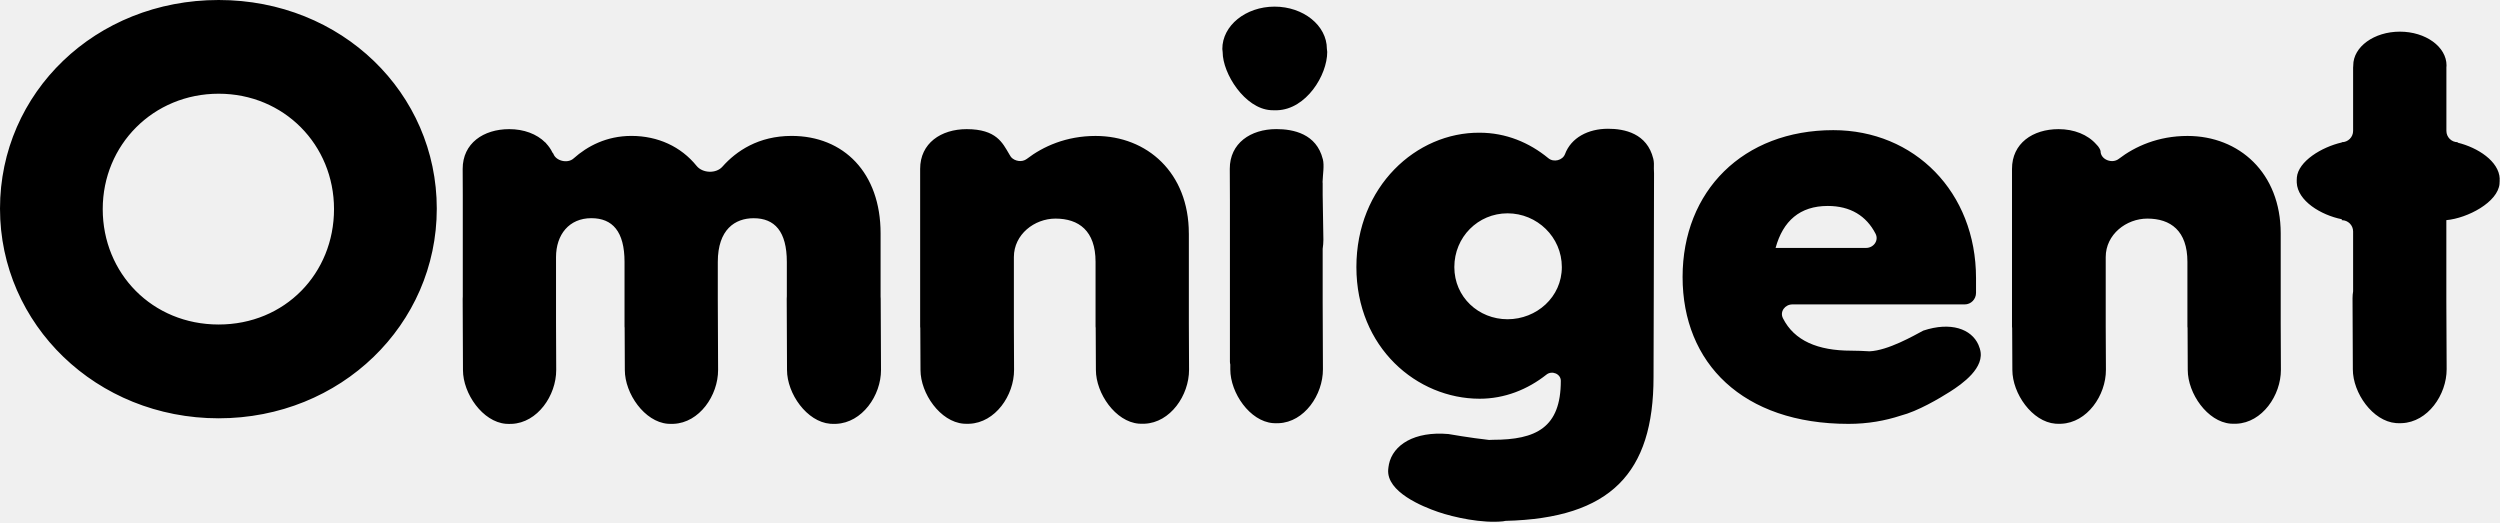
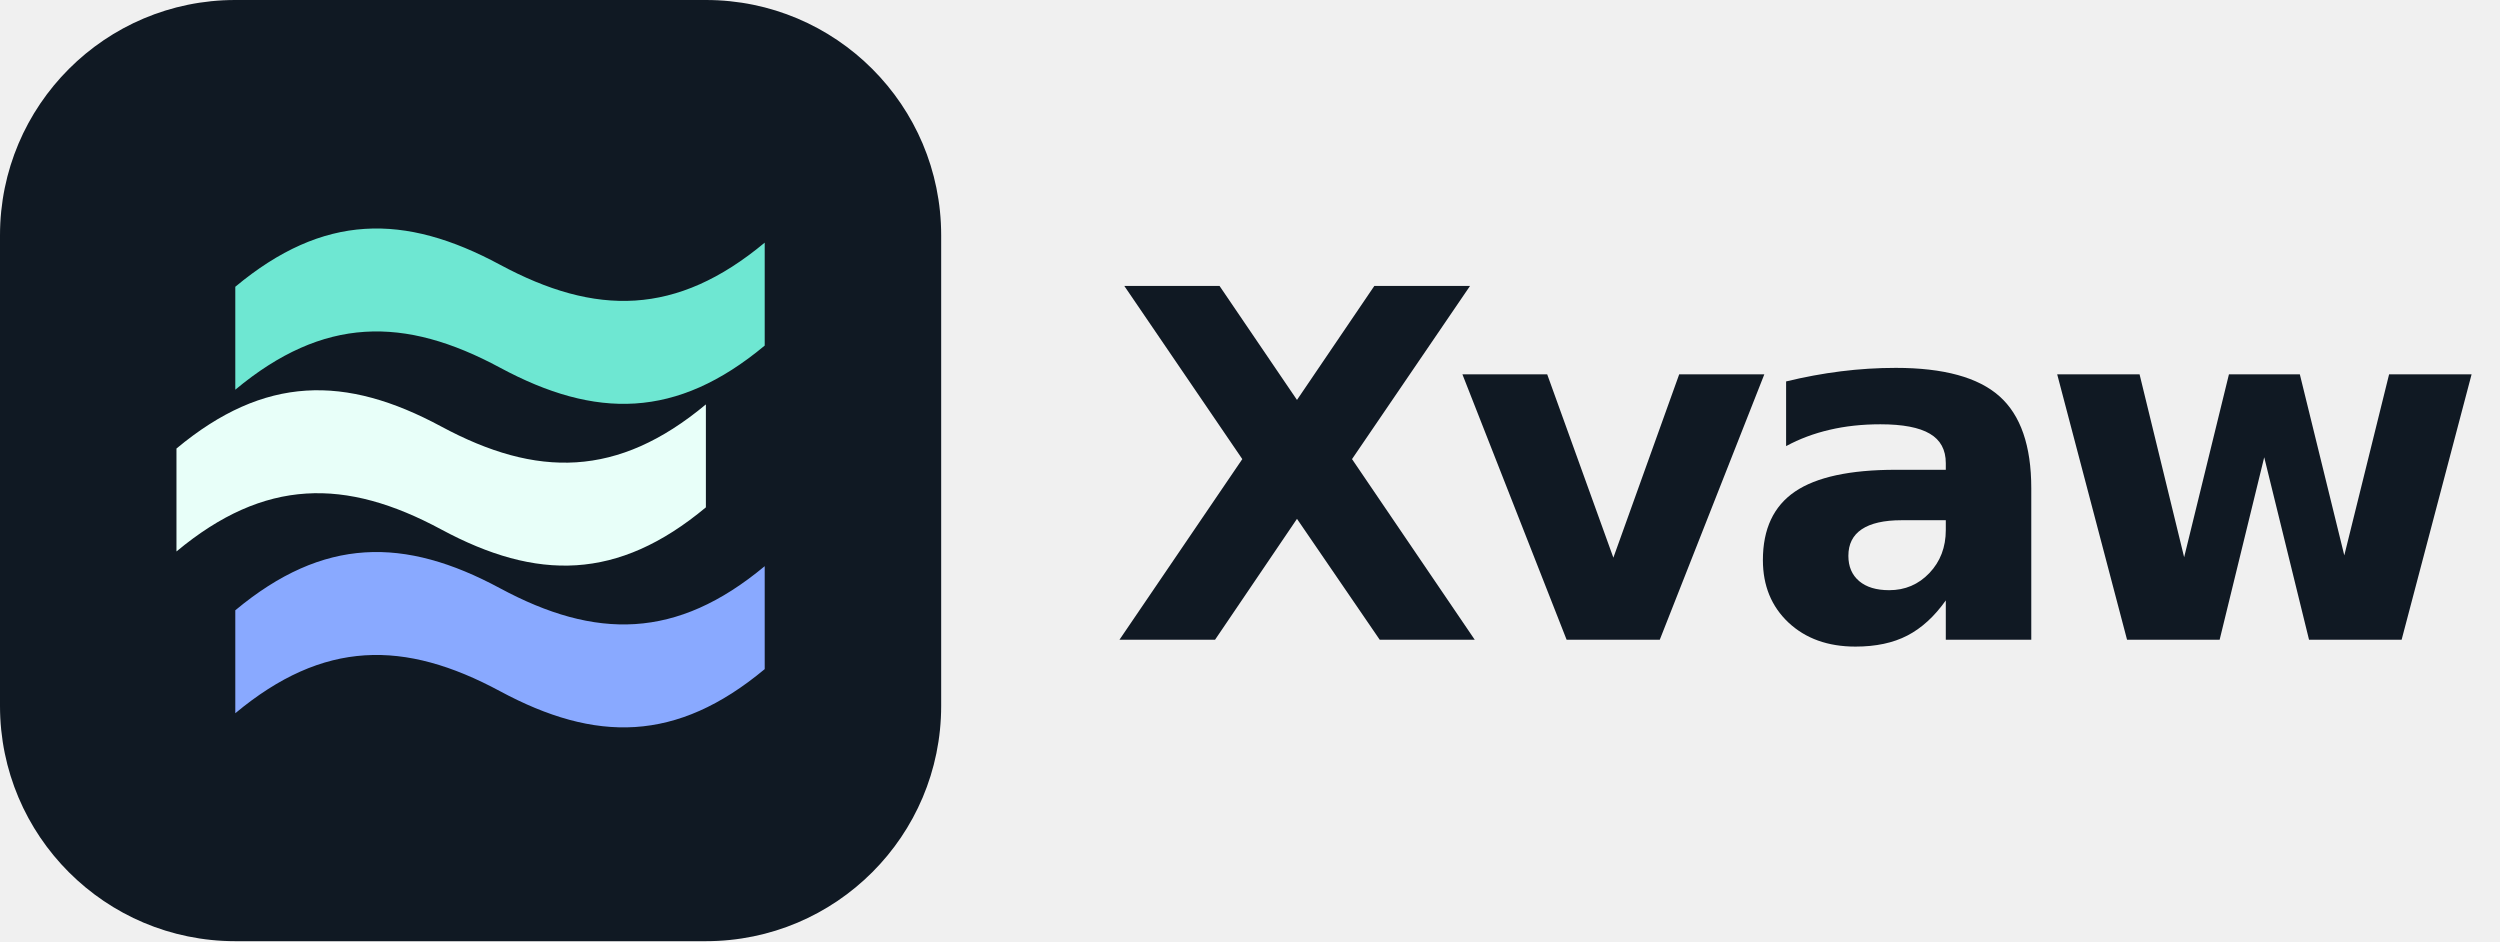
- <svg xmlns="http://www.w3.org/2000/svg" width="2880" height="602" viewBox="0 0 2880 602" fill="none">
-   <g clip-path="url(#clip0_5948_57)">
-     <path d="M1523.85 183.277C1516.56 154.098 1489.94 148.718 1470.33 148.718C1440.68 148.765 1416.65 164.978 1416.71 194.548L1416.87 231.317V416.762C1416.87 417.847 1417.05 418.928 1417.3 419.926V425.563C1417.35 452.837 1439.9 485.267 1466.35 487.436C1468.56 487.61 1470.81 487.61 1473.11 487.521C1502.54 486.308 1524.1 454.917 1524.02 425.346L1523.72 348.646V286.642C1524.23 283.087 1524.54 279.618 1524.54 276.322L1523.72 224.639V210.983C1523.72 210.55 1523.62 210.116 1523.59 209.681C1523.89 200.705 1525.76 190.689 1523.89 183.277H1523.85ZM1904.57 182.842C1897.46 153.662 1871.47 148.286 1852.34 148.329C1829.39 148.373 1809.95 158.647 1802.86 177.595C1800.18 184.576 1790.01 187.481 1783.68 182.235C1761.78 164.198 1734.71 152.882 1704.58 152.882C1631.72 152.274 1562.56 214.796 1562.56 307.629C1562.56 400.459 1632.33 459.339 1704.58 459.339C1733.28 459.339 1759.79 448.76 1781.57 431.503C1787.86 426.517 1798.06 430.679 1798.06 438.7C1798.06 492.725 1769.55 506.643 1719.75 506.643C1718.16 506.643 1716.71 506.686 1715.41 506.816C1693.96 504.476 1668.59 500.01 1668.59 500.01C1629.56 496.585 1604.59 512.367 1599.99 535.128H1600.03C1599.64 537.037 1599.38 538.988 1599.2 540.983C1597.25 566.651 1638.41 583.473 1656.71 589.761C1675 596.048 1707.48 603.072 1731.47 600.557C1732.59 600.426 1733.52 600.253 1734.28 600.038C1855.6 597.132 1904.87 544.757 1904.87 434.495C1904.87 400.502 1905.43 283.348 1905.45 199.62C1905.45 197.93 1905.38 196.196 1905.25 194.462C1905.45 190.256 1905.43 186.266 1904.59 182.801L1904.57 182.842ZM1736.7 367.765C1703.32 367.765 1675.39 342.271 1675.39 307.672C1675.39 273.072 1702.71 245.756 1736.7 245.756C1770.72 245.756 1799.23 273.072 1799.23 307.672C1799.23 342.271 1770.1 367.765 1736.7 367.765ZM1014.44 341.665V268.822C1014.44 199.014 971.94 156.568 911.9 156.568C873.91 156.568 848.24 173.909 832.24 191.99C824.95 200.273 809.34 199.62 802.45 191.08C784.49 168.881 757.88 156.568 727.39 156.568C698.85 156.568 676.7 168.275 660.7 182.583C653.76 188.783 640.23 185.313 637.46 177.077C637.37 176.816 636.98 176.296 636.38 175.688C634.55 171.828 632.13 168.403 629.26 165.326C629.05 164.804 628.74 164.415 628.22 164.198C618.34 154.269 603.38 148.764 586.64 148.764C556.98 148.804 532.96 165.022 533 194.593L533.13 225.117V341.578C533.13 342.489 533 343.356 533 344.266L533.13 374.788V376.352C533.13 376.352 533.13 376.395 533.13 376.438L533.34 426.299C533.34 453.574 556.12 486.004 582.7 488.217C584.9 488.39 587.2 488.39 589.5 488.303C619.11 487.088 640.83 455.696 640.76 426.126L640.54 371.886V296.269C640.54 270.167 655.71 251.349 681.21 251.349C705.49 251.349 719.46 266.525 719.46 301.731V343.962C719.46 343.962 719.46 344.136 719.46 344.266V347.518V376.352C719.46 376.783 719.54 377.219 719.59 377.651L719.8 426.256C719.8 453.53 742.56 485.96 769.18 488.173C771.4 488.347 773.7 488.347 776 488.26C805.61 487.045 827.33 455.653 827.25 426.083L826.9 345.957V301.774C826.9 264.141 846.93 251.393 868.18 251.393C892.45 251.393 906.43 266.568 906.43 301.774V341.274C906.38 342.271 906.3 343.269 906.3 344.266L906.64 426.256C906.64 453.53 929.58 486.004 956.41 488.173C958.68 488.347 960.97 488.347 963.27 488.26C993.15 487.045 1015.01 455.653 1014.92 426.083L1014.56 344.093C1014.56 343.313 1014.48 342.575 1014.44 341.796V341.665ZM2280.87 402.063C2287.39 423.438 2260.38 442.342 2246.41 451.231C2234.07 459.078 2209.2 473.777 2189.58 478.806C2171.75 484.661 2151.84 488.303 2129.51 488.303C2007.54 488.303 1938.34 418.279 1938.34 319.118C1938.34 219.957 2008.13 149.933 2111.93 149.933C2205.4 149.933 2276.38 221.173 2276.38 320.334V337.414C2276.38 344.742 2270.56 350.682 2263.38 350.682H2064.83C2056.38 350.682 2050.06 358.92 2053.94 366.596C2066.96 392.524 2094.14 403.97 2132.54 403.97C2140.01 403.97 2147.04 404.319 2153.68 404.707C2175.09 403.797 2204.91 386.542 2215.64 380.861C2247.32 370.369 2271.04 378.909 2279.17 397.248C2279.83 398.768 2280.44 400.415 2280.93 402.063H2280.87ZM2045.49 285.604H2149.71C2158.36 285.604 2164.64 277.104 2160.66 269.298C2150.02 248.575 2131.54 237.256 2105.58 237.256C2073.44 237.256 2053.98 254.601 2045.49 285.557V285.604ZM1468.25 7.63C1435.01 7.674 1408.07 29.528 1408.12 56.41L1408.5 60.009C1408.5 84.809 1434 124.959 1463.84 126.91C1466.32 127.041 1468.91 127.084 1471.47 126.998C1504.68 125.869 1529 86.717 1528.96 59.835L1528.57 56.236C1528.48 29.354 1501.52 7.63 1468.25 7.63ZM2879.67 205.821C2878.79 185.747 2854.41 170.009 2831.19 164.329L2831.27 163.807C2824.08 163.807 2818.25 157.998 2818.25 150.8V78.522C2818.25 78.522 2818.23 78.218 2818.23 78.044C2818.31 77.177 2818.39 76.266 2818.39 75.356C2818.39 53.893 2794.32 36.464 2764.67 36.464C2735.01 36.464 2710.94 53.893 2710.94 75.356C2710.94 75.486 2710.94 75.66 2710.94 75.79C2710.81 76.484 2710.78 77.177 2710.78 77.873V150.8C2710.78 157.998 2704.95 163.807 2697.77 163.807V164.111C2674.6 169.357 2647.57 185.79 2645.95 204.522H2645.98C2645.83 206.429 2645.77 208.382 2645.85 210.332C2646.77 231.361 2673.58 247.708 2697.77 252.562V253.647C2704.95 253.647 2710.78 259.455 2710.78 266.652V335.596C2710.37 338.154 2710.12 340.796 2710.12 343.486L2710.47 425.477C2710.47 452.748 2733.35 485.224 2760.1 487.393C2762.33 487.566 2764.67 487.566 2766.97 487.477C2796.76 486.265 2818.56 454.874 2818.54 425.303L2818.19 347.473V253.603C2842.63 251.393 2877.64 232.964 2879.48 211.589H2879.43C2879.61 209.681 2879.67 207.729 2879.59 205.78L2879.67 205.821ZM251.89 0C109.84 0 0 106.793 0 240.335C0 373.88 111.09 481.886 251.89 481.886C392.68 481.886 503.17 373.88 503.17 240.335C503.17 107.397 393.9 0 251.89 0ZM251.89 373.835C175.4 373.835 118.34 314.954 118.34 240.898C118.34 166.842 176.62 107.962 251.89 107.962C327.17 107.962 384.79 166.842 384.79 240.898C384.79 314.954 328.33 373.835 251.89 373.835ZM1369.53 268.865C1369.53 199.102 1321.56 156.609 1262.11 156.609C1228.33 156.609 1201.76 168.621 1182.89 183.059C1177.34 187.308 1168.97 185.747 1164.73 180.977C1163.99 179.895 1163.31 178.767 1162.6 177.595C1162.6 177.595 1162.6 177.595 1162.6 177.552C1154.93 164.676 1148.04 148.849 1113.64 148.764C1083.99 148.804 1059.97 165.022 1060.01 194.593V202.961V376.308C1060.01 376.958 1060.1 377.566 1060.19 378.172L1060.41 426.17C1060.41 453.444 1083.25 485.92 1109.97 488.086C1112.17 488.26 1114.47 488.26 1116.77 488.173C1146.51 486.958 1168.29 455.566 1168.2 425.995L1167.99 376.308C1167.99 376.308 1167.99 376.264 1167.99 376.221V296.137C1167.99 270.037 1191.66 251.825 1215.93 251.825C1242.65 251.825 1262.08 265.789 1262.08 301.6V376.221C1262.08 376.74 1262.17 377.262 1262.24 377.781L1262.47 426.126C1262.47 453.399 1285.18 485.83 1311.77 488.043C1313.98 488.216 1316.28 488.217 1318.57 488.129C1348.15 486.915 1369.82 455.525 1369.79 425.952L1369.56 373.141V268.822L1369.53 268.865ZM2627.38 268.865C2627.38 199.102 2579.41 156.609 2519.98 156.609C2486.2 156.609 2459.63 168.621 2440.76 183.059C2433.1 188.955 2419.86 183.84 2419.86 174.127C2419.86 172.956 2417.87 168.968 2414.96 166.324C2405.17 155.136 2389.37 148.764 2371.47 148.764C2341.8 148.804 2317.78 165.022 2317.83 194.593V202.961V376.308C2317.83 376.958 2317.93 377.566 2318.01 378.172L2318.24 426.17C2318.24 453.444 2341.08 485.92 2367.78 488.086C2369.99 488.26 2372.29 488.26 2374.58 488.173C2404.32 486.958 2426.1 455.566 2426.02 425.995L2425.79 376.308C2425.79 376.308 2425.79 376.264 2425.79 376.221V296.137C2425.79 270.037 2449.48 251.825 2473.76 251.825C2500.48 251.825 2519.9 265.789 2519.9 301.6V376.221C2519.9 376.74 2519.98 377.262 2520.08 377.781L2520.29 426.126C2520.29 453.399 2543.01 485.83 2569.58 488.043C2571.8 488.216 2574.1 488.217 2576.4 488.129C2605.96 486.915 2627.66 455.525 2627.6 425.952L2627.38 373.141V268.822V268.865Z" fill="black" />
-   </g>
-   <defs>
-     <clipPath id="clip0_5948_57">
-       <rect width="2879.67" height="601.081" fill="white" />
-     </clipPath>
-   </defs>
+ <svg xmlns="http://www.w3.org/2000/svg" width="340" height="128" viewBox="0 0 340 128">
+   <rect width="128" height="128" rx="32" fill="#101923" />
+   <path d="M32 39C44 29 55 29 68 36C81 43 92 43 104 33V47C92 57 81 57 68 50C55 43 44 43 32 53Z" fill="#6EE7D2" />
+   <path d="M24 61C36 51 47 51 60 58C73 65 84 65 96 55V69C84 79 73 79 60 72C47 65 36 65 24 75Z" fill="#E8FFF9" />
+   <path d="M32 83C44 73 55 73 68 80C81 87 92 87 104 77V91C92 101 81 101 68 94C55 87 44 87 32 97Z" fill="#89A9FF" />
+   <text x="151" y="87" fill="#101923" font-family="DejaVu Sans,Arial,sans-serif" font-size="66" font-weight="700" letter-spacing="-4">Xvaw</text>
</svg>
